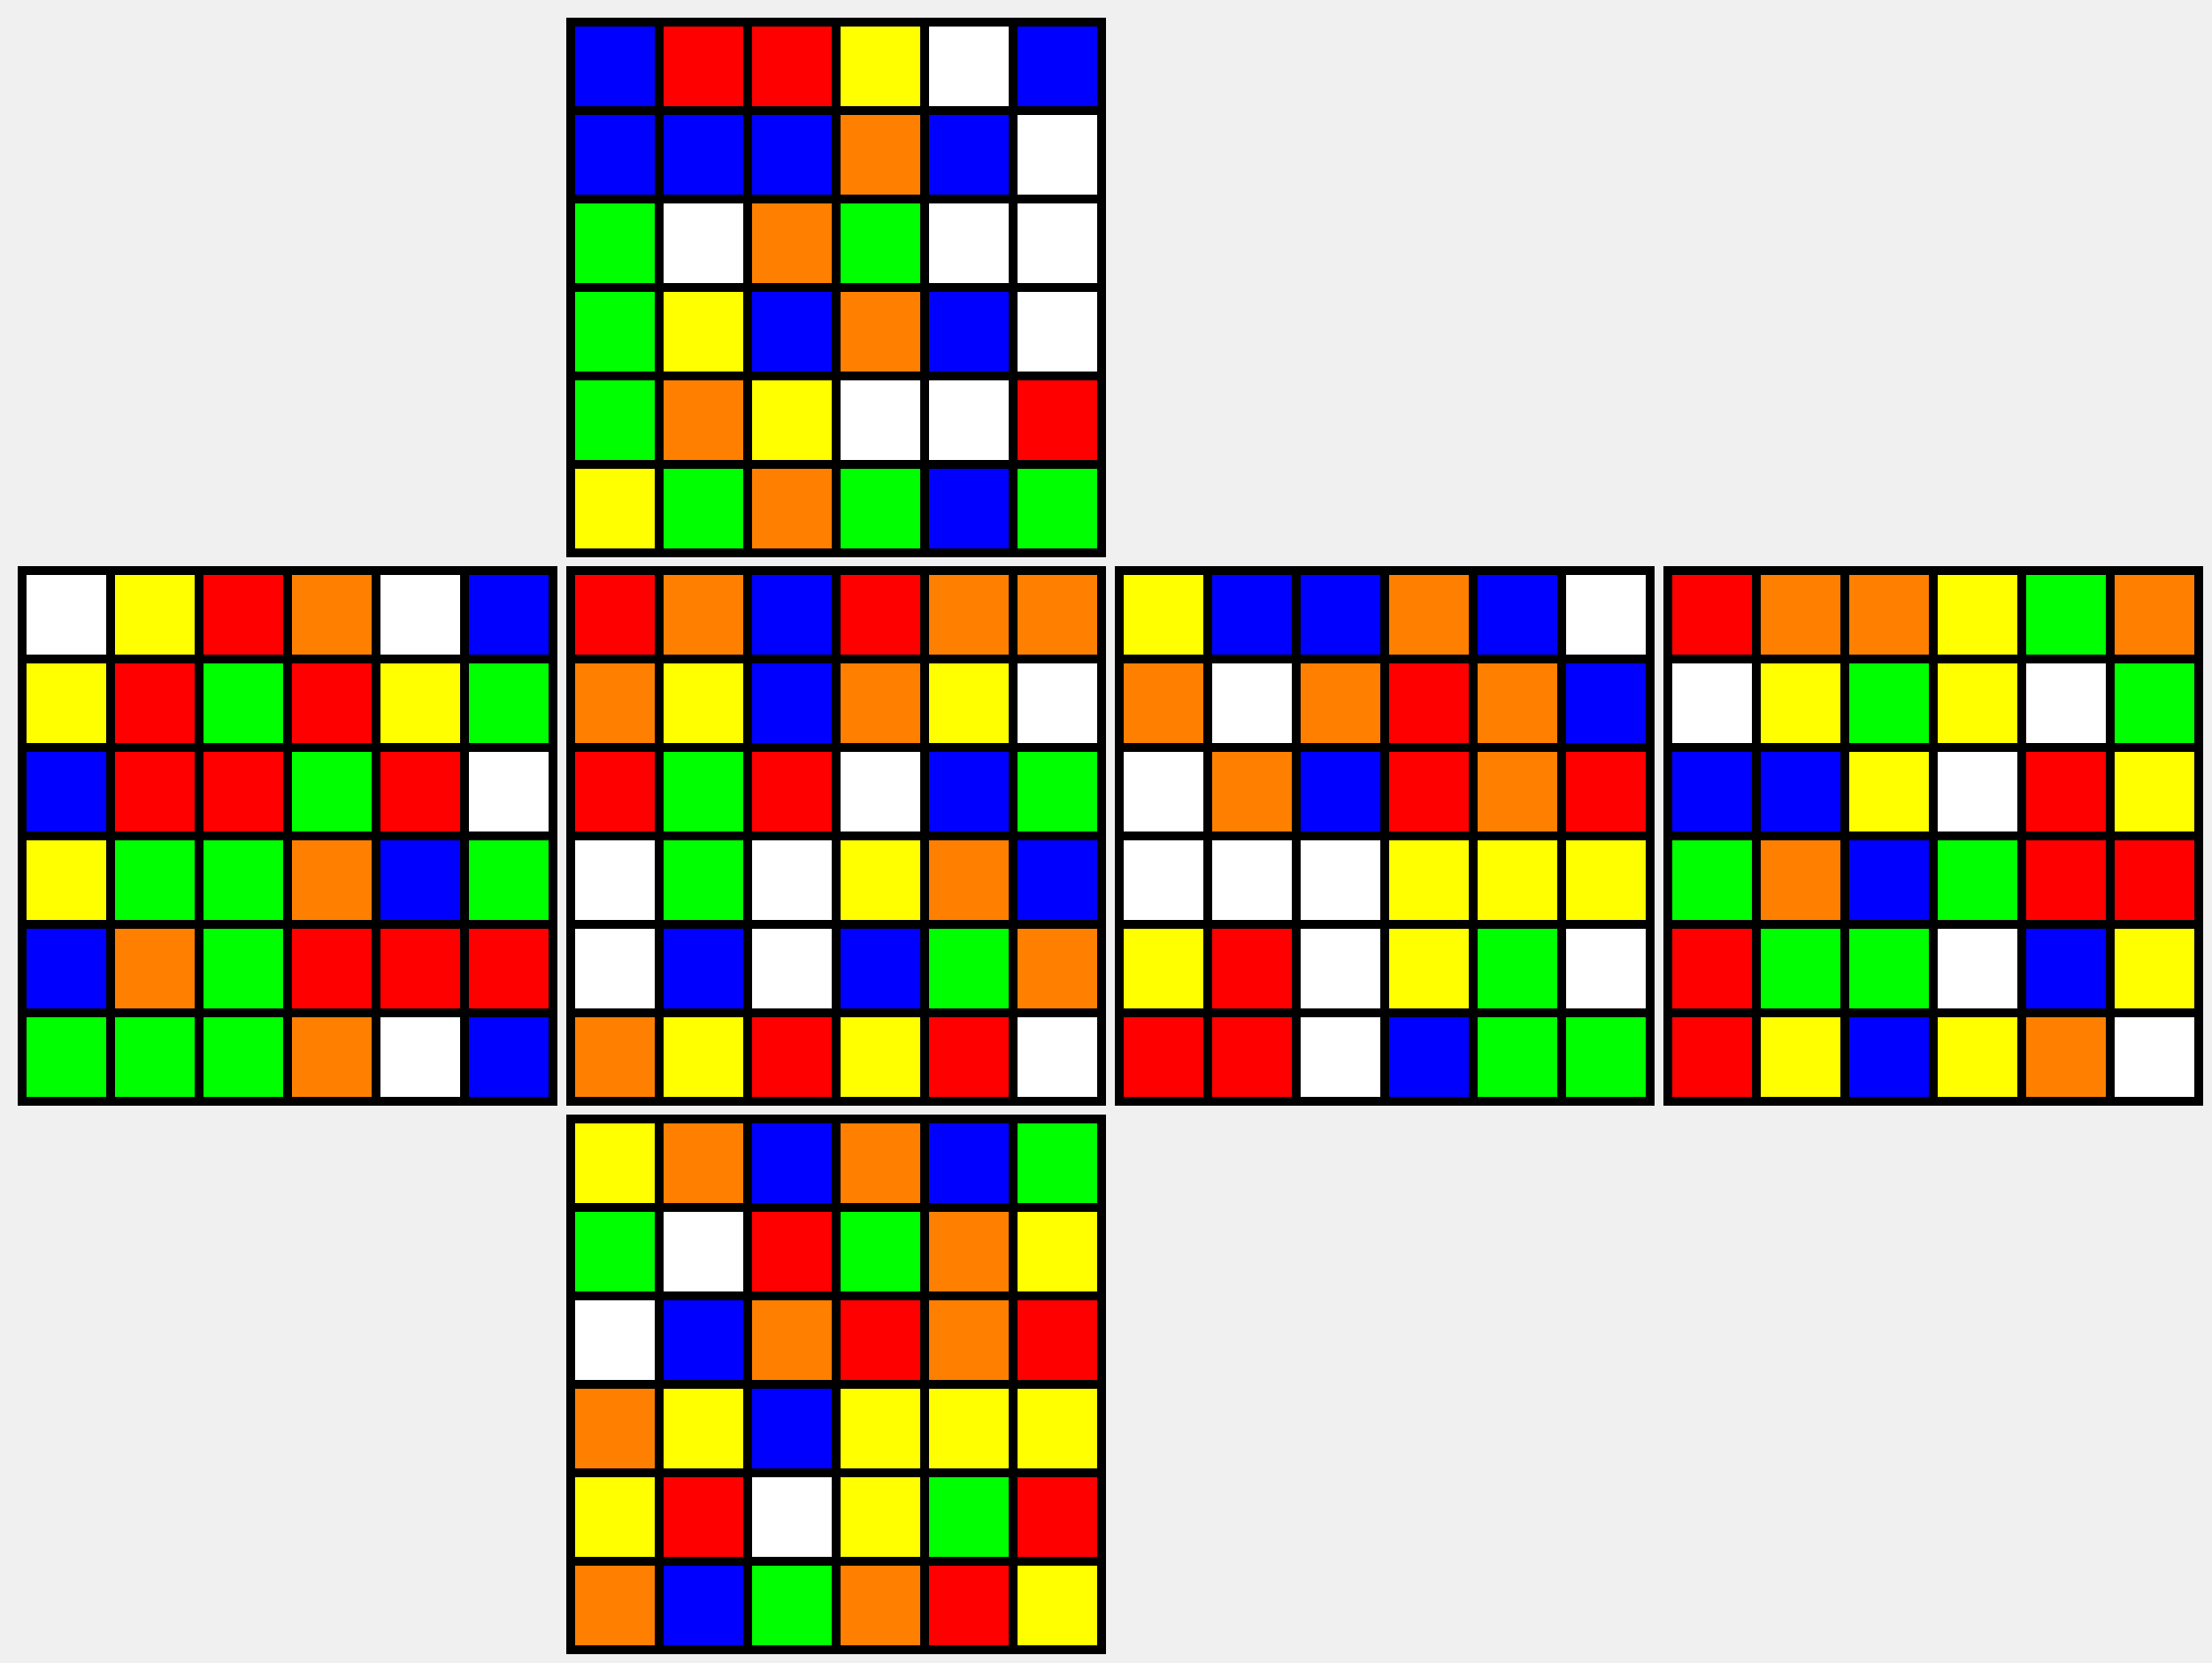
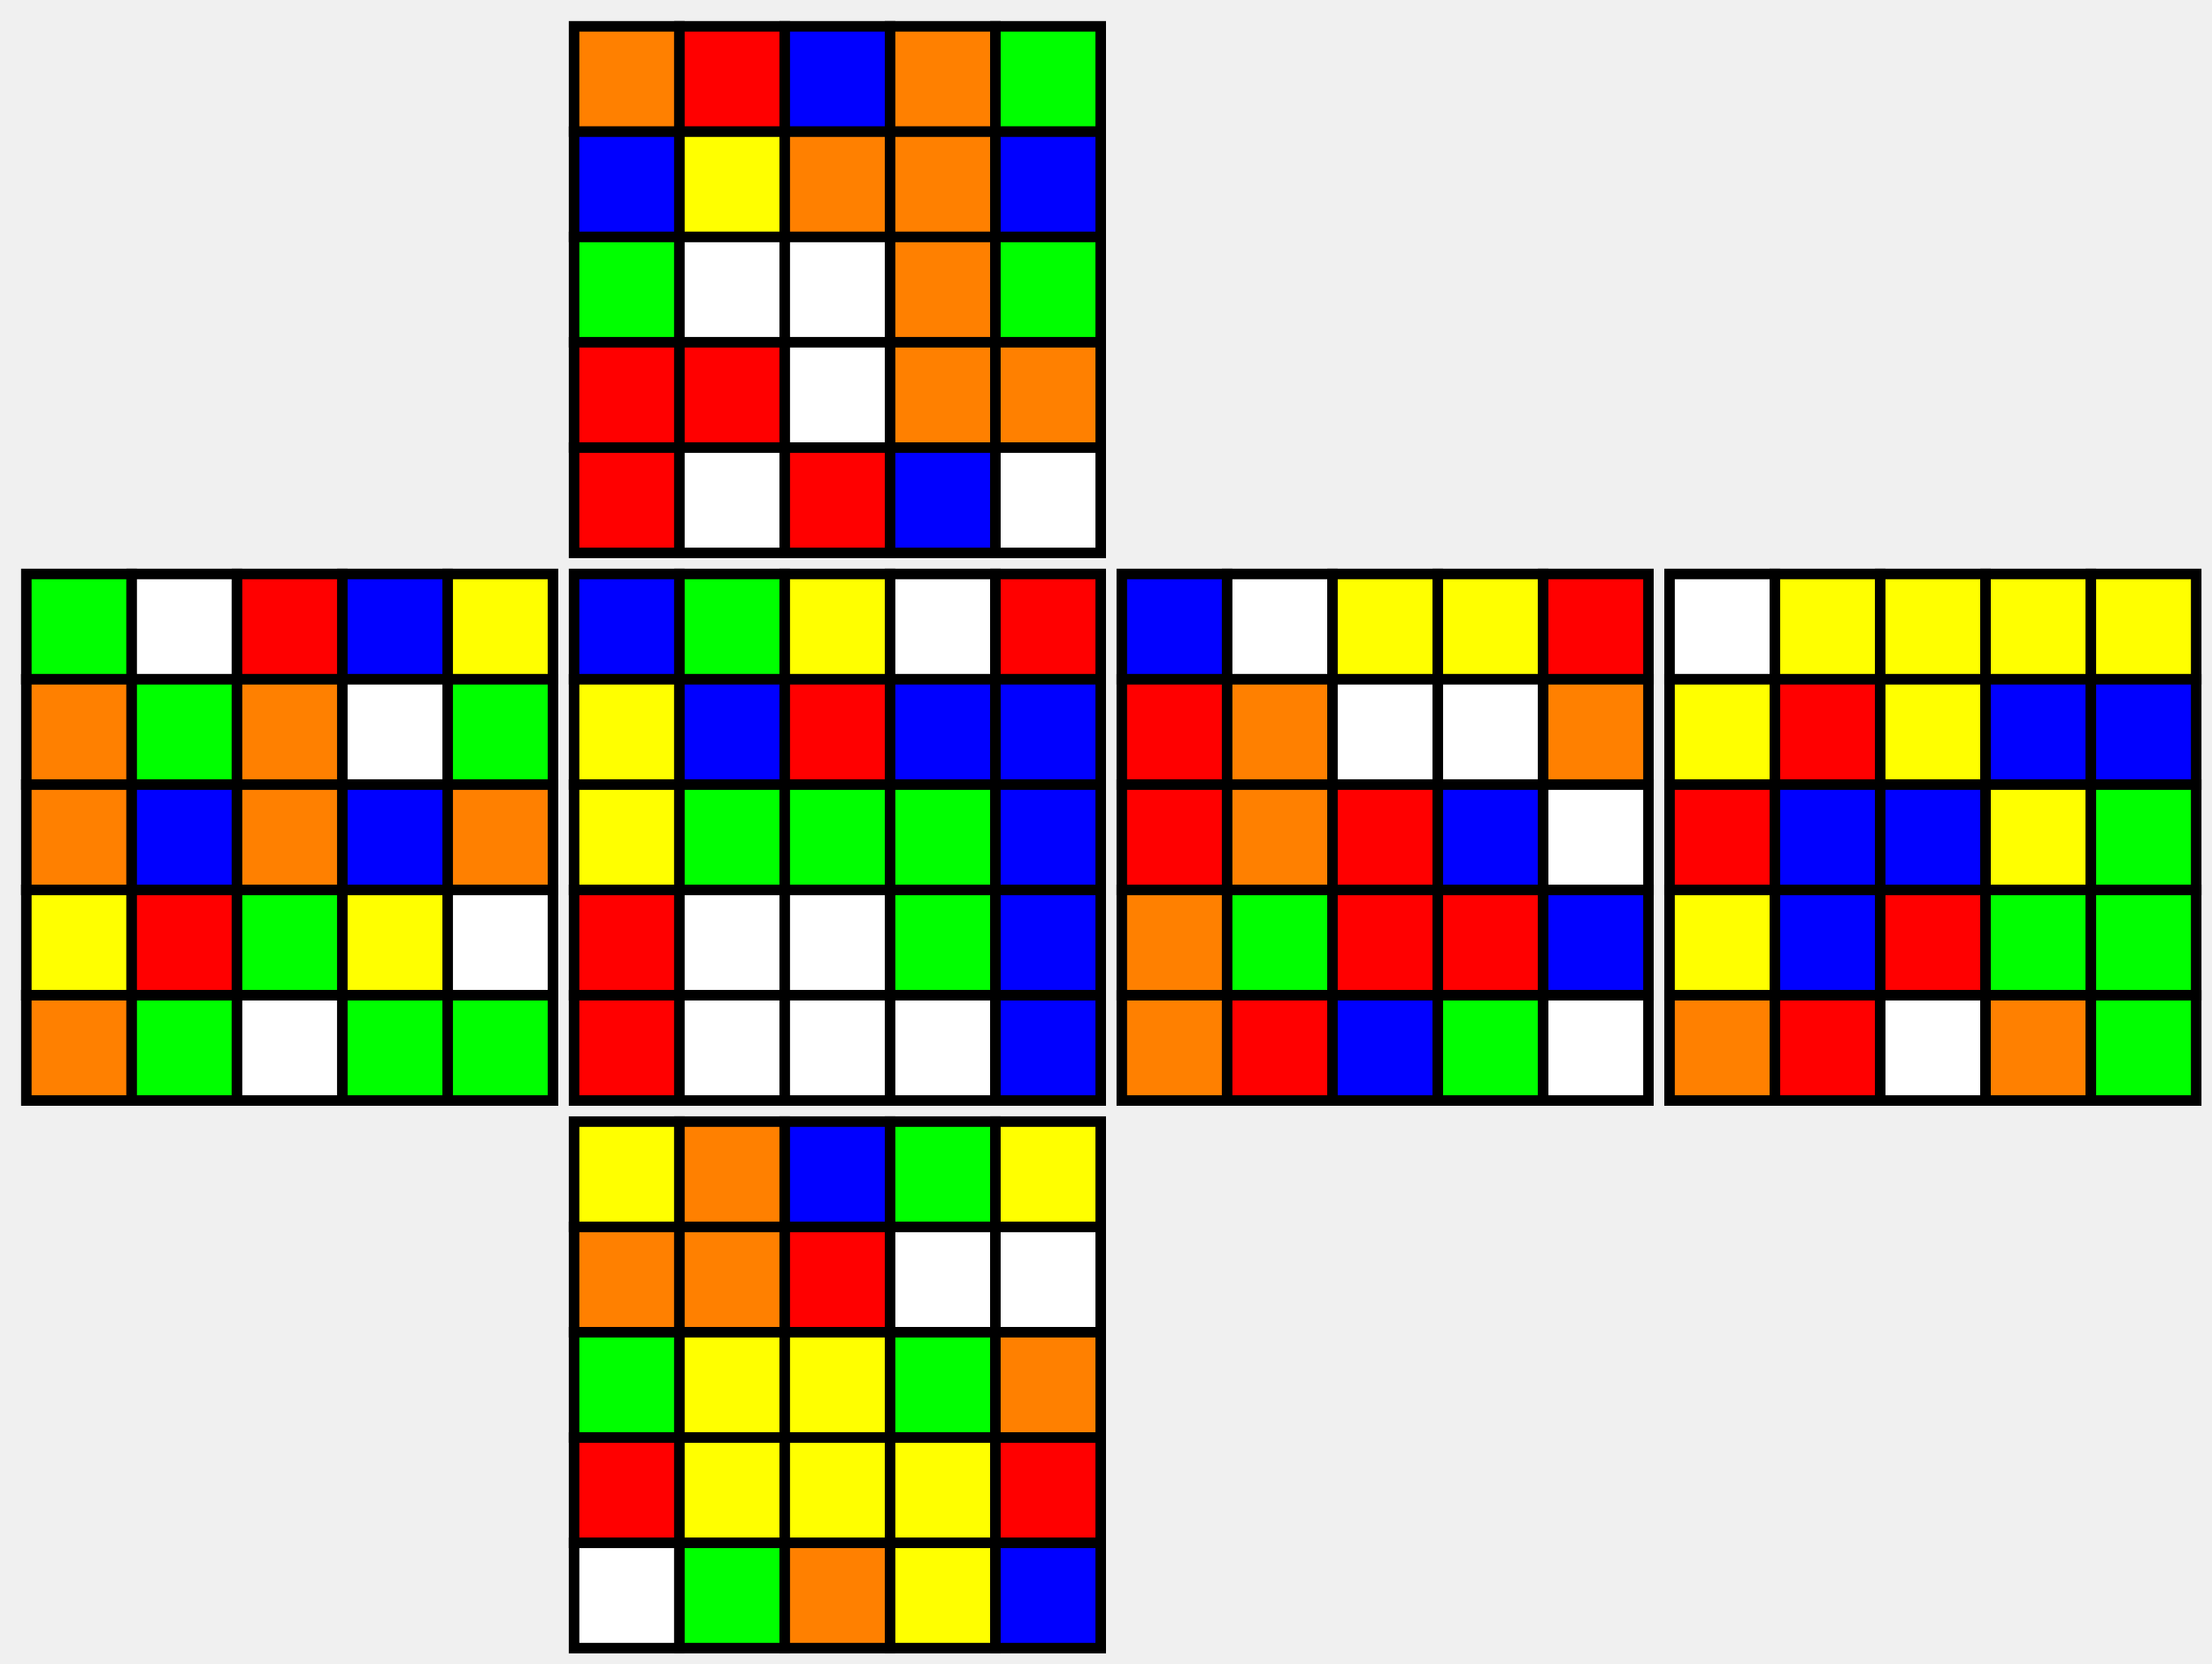
- <svg xmlns="http://www.w3.org/2000/svg" viewBox="0 0 250 188" width="250px" version="1.1" height="188px">
+ <svg xmlns="http://www.w3.org/2000/svg" viewBox="0 0 210 158" width="210px" version="1.1" height="158px">
  <g transform="matrix(1.0,0.0,0.0,1.0,0.5,0.5)">
-     <rect x="2.0" width="10.0" y="64.0" fill="#ffffff" stroke="#000000" height="10.0">
- 		</rect>
-     <rect x="12.0" width="10.0" y="64.0" fill="#ffff00" stroke="#000000" height="10.0">
- 		</rect>
-     <rect x="22.0" width="10.0" y="64.0" fill="#ff0000" stroke="#000000" height="10.0">
- 		</rect>
-     <rect x="32.0" width="10.0" y="64.0" fill="#ff8000" stroke="#000000" height="10.0">
- 		</rect>
-     <rect x="42.0" width="10.0" y="64.0" fill="#ffffff" stroke="#000000" height="10.0">
- 		</rect>
-     <rect x="52.0" width="10.0" y="64.0" fill="#0000ff" stroke="#000000" height="10.0">
- 		</rect>
-     <rect x="2.0" width="10.0" y="74.0" fill="#ffff00" stroke="#000000" height="10.0">
- 		</rect>
-     <rect x="12.0" width="10.0" y="74.0" fill="#ff0000" stroke="#000000" height="10.0">
- 		</rect>
-     <rect x="22.0" width="10.0" y="74.0" fill="#00ff00" stroke="#000000" height="10.0">
- 		</rect>
-     <rect x="32.0" width="10.0" y="74.0" fill="#ff0000" stroke="#000000" height="10.0">
- 		</rect>
-     <rect x="42.0" width="10.0" y="74.0" fill="#ffff00" stroke="#000000" height="10.0">
- 		</rect>
-     <rect x="52.0" width="10.0" y="74.0" fill="#00ff00" stroke="#000000" height="10.0">
- 		</rect>
-     <rect x="2.0" width="10.0" y="84.0" fill="#0000ff" stroke="#000000" height="10.0">
+     <rect x="2.0" width="10.0" y="54.0" fill="#00ff00" stroke="#000000" height="10.0">
+ 		</rect>
+     <rect x="12.0" width="10.0" y="54.0" fill="#ffffff" stroke="#000000" height="10.0">
+ 		</rect>
+     <rect x="22.0" width="10.0" y="54.0" fill="#ff0000" stroke="#000000" height="10.0">
+ 		</rect>
+     <rect x="32.0" width="10.0" y="54.0" fill="#0000ff" stroke="#000000" height="10.0">
+ 		</rect>
+     <rect x="42.0" width="10.0" y="54.0" fill="#ffff00" stroke="#000000" height="10.0">
+ 		</rect>
+     <rect x="2.0" width="10.0" y="64.0" fill="#ff8000" stroke="#000000" height="10.0">
+ 		</rect>
+     <rect x="12.0" width="10.0" y="64.0" fill="#00ff00" stroke="#000000" height="10.0">
+ 		</rect>
+     <rect x="22.0" width="10.0" y="64.0" fill="#ff8000" stroke="#000000" height="10.0">
+ 		</rect>
+     <rect x="32.0" width="10.0" y="64.0" fill="#ffffff" stroke="#000000" height="10.0">
+ 		</rect>
+     <rect x="42.0" width="10.0" y="64.0" fill="#00ff00" stroke="#000000" height="10.0">
+ 		</rect>
+     <rect x="2.0" width="10.0" y="74.0" fill="#ff8000" stroke="#000000" height="10.0">
+ 		</rect>
+     <rect x="12.0" width="10.0" y="74.0" fill="#0000ff" stroke="#000000" height="10.0">
+ 		</rect>
+     <rect x="22.0" width="10.0" y="74.0" fill="#ff8000" stroke="#000000" height="10.0">
+ 		</rect>
+     <rect x="32.0" width="10.0" y="74.0" fill="#0000ff" stroke="#000000" height="10.0">
+ 		</rect>
+     <rect x="42.0" width="10.0" y="74.0" fill="#ff8000" stroke="#000000" height="10.0">
+ 		</rect>
+     <rect x="2.0" width="10.0" y="84.0" fill="#ffff00" stroke="#000000" height="10.0">
		</rect>
    <rect x="12.0" width="10.0" y="84.0" fill="#ff0000" stroke="#000000" height="10.0">
		</rect>
-     <rect x="22.0" width="10.0" y="84.0" fill="#ff0000" stroke="#000000" height="10.0">
- 		</rect>
-     <rect x="32.0" width="10.0" y="84.0" fill="#00ff00" stroke="#000000" height="10.0">
- 		</rect>
-     <rect x="42.0" width="10.0" y="84.0" fill="#ff0000" stroke="#000000" height="10.0">
- 		</rect>
-     <rect x="52.0" width="10.0" y="84.0" fill="#ffffff" stroke="#000000" height="10.0">
- 		</rect>
-     <rect x="2.0" width="10.0" y="94.0" fill="#ffff00" stroke="#000000" height="10.0">
+     <rect x="22.0" width="10.0" y="84.0" fill="#00ff00" stroke="#000000" height="10.0">
+ 		</rect>
+     <rect x="32.0" width="10.0" y="84.0" fill="#ffff00" stroke="#000000" height="10.0">
+ 		</rect>
+     <rect x="42.0" width="10.0" y="84.0" fill="#ffffff" stroke="#000000" height="10.0">
+ 		</rect>
+     <rect x="2.0" width="10.0" y="94.0" fill="#ff8000" stroke="#000000" height="10.0">
		</rect>
    <rect x="12.0" width="10.0" y="94.0" fill="#00ff00" stroke="#000000" height="10.0">
		</rect>
-     <rect x="22.0" width="10.0" y="94.0" fill="#00ff00" stroke="#000000" height="10.0">
- 		</rect>
-     <rect x="32.0" width="10.0" y="94.0" fill="#ff8000" stroke="#000000" height="10.0">
- 		</rect>
-     <rect x="42.0" width="10.0" y="94.0" fill="#0000ff" stroke="#000000" height="10.0">
- 		</rect>
-     <rect x="52.0" width="10.0" y="94.0" fill="#00ff00" stroke="#000000" height="10.0">
- 		</rect>
-     <rect x="2.0" width="10.0" y="104.0" fill="#0000ff" stroke="#000000" height="10.0">
- 		</rect>
-     <rect x="12.0" width="10.0" y="104.0" fill="#ff8000" stroke="#000000" height="10.0">
- 		</rect>
-     <rect x="22.0" width="10.0" y="104.0" fill="#00ff00" stroke="#000000" height="10.0">
- 		</rect>
-     <rect x="32.0" width="10.0" y="104.0" fill="#ff0000" stroke="#000000" height="10.0">
- 		</rect>
-     <rect x="42.0" width="10.0" y="104.0" fill="#ff0000" stroke="#000000" height="10.0">
- 		</rect>
-     <rect x="52.0" width="10.0" y="104.0" fill="#ff0000" stroke="#000000" height="10.0">
- 		</rect>
-     <rect x="2.0" width="10.0" y="114.0" fill="#00ff00" stroke="#000000" height="10.0">
- 		</rect>
-     <rect x="12.0" width="10.0" y="114.0" fill="#00ff00" stroke="#000000" height="10.0">
- 		</rect>
-     <rect x="22.0" width="10.0" y="114.0" fill="#00ff00" stroke="#000000" height="10.0">
- 		</rect>
-     <rect x="32.0" width="10.0" y="114.0" fill="#ff8000" stroke="#000000" height="10.0">
- 		</rect>
-     <rect x="42.0" width="10.0" y="114.0" fill="#ffffff" stroke="#000000" height="10.0">
- 		</rect>
-     <rect x="52.0" width="10.0" y="114.0" fill="#0000ff" stroke="#000000" height="10.0">
+     <rect x="22.0" width="10.0" y="94.0" fill="#ffffff" stroke="#000000" height="10.0">
+ 		</rect>
+     <rect x="32.0" width="10.0" y="94.0" fill="#00ff00" stroke="#000000" height="10.0">
+ 		</rect>
+     <rect x="42.0" width="10.0" y="94.0" fill="#00ff00" stroke="#000000" height="10.0">
+ 		</rect>
+     <rect x="54.0" width="10.0" y="106.0" fill="#ffff00" stroke="#000000" height="10.0">
+ 		</rect>
+     <rect x="64.0" width="10.0" y="106.0" fill="#ff8000" stroke="#000000" height="10.0">
+ 		</rect>
+     <rect x="74.0" width="10.0" y="106.0" fill="#0000ff" stroke="#000000" height="10.0">
+ 		</rect>
+     <rect x="84.0" width="10.0" y="106.0" fill="#00ff00" stroke="#000000" height="10.0">
+ 		</rect>
+     <rect x="94.0" width="10.0" y="106.0" fill="#ffff00" stroke="#000000" height="10.0">
+ 		</rect>
+     <rect x="54.0" width="10.0" y="116.0" fill="#ff8000" stroke="#000000" height="10.0">
+ 		</rect>
+     <rect x="64.0" width="10.0" y="116.0" fill="#ff8000" stroke="#000000" height="10.0">
+ 		</rect>
+     <rect x="74.0" width="10.0" y="116.0" fill="#ff0000" stroke="#000000" height="10.0">
+ 		</rect>
+     <rect x="84.0" width="10.0" y="116.0" fill="#ffffff" stroke="#000000" height="10.0">
+ 		</rect>
+     <rect x="94.0" width="10.0" y="116.0" fill="#ffffff" stroke="#000000" height="10.0">
+ 		</rect>
+     <rect x="54.0" width="10.0" y="126.0" fill="#00ff00" stroke="#000000" height="10.0">
		</rect>
    <rect x="64.0" width="10.0" y="126.0" fill="#ffff00" stroke="#000000" height="10.0">
		</rect>
-     <rect x="74.0" width="10.0" y="126.0" fill="#ff8000" stroke="#000000" height="10.0">
- 		</rect>
-     <rect x="84.0" width="10.0" y="126.0" fill="#0000ff" stroke="#000000" height="10.0">
+     <rect x="74.0" width="10.0" y="126.0" fill="#ffff00" stroke="#000000" height="10.0">
+ 		</rect>
+     <rect x="84.0" width="10.0" y="126.0" fill="#00ff00" stroke="#000000" height="10.0">
		</rect>
    <rect x="94.0" width="10.0" y="126.0" fill="#ff8000" stroke="#000000" height="10.0">
		</rect>
-     <rect x="104.0" width="10.0" y="126.0" fill="#0000ff" stroke="#000000" height="10.0">
- 		</rect>
-     <rect x="114.0" width="10.0" y="126.0" fill="#00ff00" stroke="#000000" height="10.0">
- 		</rect>
-     <rect x="64.0" width="10.0" y="136.0" fill="#00ff00" stroke="#000000" height="10.0">
- 		</rect>
-     <rect x="74.0" width="10.0" y="136.0" fill="#ffffff" stroke="#000000" height="10.0">
- 		</rect>
-     <rect x="84.0" width="10.0" y="136.0" fill="#ff0000" stroke="#000000" height="10.0">
- 		</rect>
-     <rect x="94.0" width="10.0" y="136.0" fill="#00ff00" stroke="#000000" height="10.0">
- 		</rect>
-     <rect x="104.0" width="10.0" y="136.0" fill="#ff8000" stroke="#000000" height="10.0">
- 		</rect>
-     <rect x="114.0" width="10.0" y="136.0" fill="#ffff00" stroke="#000000" height="10.0">
- 		</rect>
-     <rect x="64.0" width="10.0" y="146.0" fill="#ffffff" stroke="#000000" height="10.0">
- 		</rect>
-     <rect x="74.0" width="10.0" y="146.0" fill="#0000ff" stroke="#000000" height="10.0">
- 		</rect>
-     <rect x="84.0" width="10.0" y="146.0" fill="#ff8000" stroke="#000000" height="10.0">
- 		</rect>
-     <rect x="94.0" width="10.0" y="146.0" fill="#ff0000" stroke="#000000" height="10.0">
- 		</rect>
-     <rect x="104.0" width="10.0" y="146.0" fill="#ff8000" stroke="#000000" height="10.0">
- 		</rect>
-     <rect x="114.0" width="10.0" y="146.0" fill="#ff0000" stroke="#000000" height="10.0">
- 		</rect>
-     <rect x="64.0" width="10.0" y="156.0" fill="#ff8000" stroke="#000000" height="10.0">
- 		</rect>
-     <rect x="74.0" width="10.0" y="156.0" fill="#ffff00" stroke="#000000" height="10.0">
- 		</rect>
-     <rect x="84.0" width="10.0" y="156.0" fill="#0000ff" stroke="#000000" height="10.0">
- 		</rect>
-     <rect x="94.0" width="10.0" y="156.0" fill="#ffff00" stroke="#000000" height="10.0">
- 		</rect>
-     <rect x="104.0" width="10.0" y="156.0" fill="#ffff00" stroke="#000000" height="10.0">
- 		</rect>
-     <rect x="114.0" width="10.0" y="156.0" fill="#ffff00" stroke="#000000" height="10.0">
- 		</rect>
-     <rect x="64.0" width="10.0" y="166.0" fill="#ffff00" stroke="#000000" height="10.0">
- 		</rect>
-     <rect x="74.0" width="10.0" y="166.0" fill="#ff0000" stroke="#000000" height="10.0">
- 		</rect>
-     <rect x="84.0" width="10.0" y="166.0" fill="#ffffff" stroke="#000000" height="10.0">
- 		</rect>
-     <rect x="94.0" width="10.0" y="166.0" fill="#ffff00" stroke="#000000" height="10.0">
- 		</rect>
-     <rect x="104.0" width="10.0" y="166.0" fill="#00ff00" stroke="#000000" height="10.0">
- 		</rect>
-     <rect x="114.0" width="10.0" y="166.0" fill="#ff0000" stroke="#000000" height="10.0">
- 		</rect>
-     <rect x="64.0" width="10.0" y="176.0" fill="#ff8000" stroke="#000000" height="10.0">
- 		</rect>
-     <rect x="74.0" width="10.0" y="176.0" fill="#0000ff" stroke="#000000" height="10.0">
- 		</rect>
-     <rect x="84.0" width="10.0" y="176.0" fill="#00ff00" stroke="#000000" height="10.0">
- 		</rect>
-     <rect x="94.0" width="10.0" y="176.0" fill="#ff8000" stroke="#000000" height="10.0">
- 		</rect>
-     <rect x="104.0" width="10.0" y="176.0" fill="#ff0000" stroke="#000000" height="10.0">
- 		</rect>
-     <rect x="114.0" width="10.0" y="176.0" fill="#ffff00" stroke="#000000" height="10.0">
- 		</rect>
-     <rect x="188.0" width="10.0" y="64.0" fill="#ff0000" stroke="#000000" height="10.0">
- 		</rect>
-     <rect x="198.0" width="10.0" y="64.0" fill="#ff8000" stroke="#000000" height="10.0">
- 		</rect>
-     <rect x="208.0" width="10.0" y="64.0" fill="#ff8000" stroke="#000000" height="10.0">
- 		</rect>
-     <rect x="218.0" width="10.0" y="64.0" fill="#ffff00" stroke="#000000" height="10.0">
- 		</rect>
-     <rect x="228.0" width="10.0" y="64.0" fill="#00ff00" stroke="#000000" height="10.0">
- 		</rect>
-     <rect x="238.0" width="10.0" y="64.0" fill="#ff8000" stroke="#000000" height="10.0">
- 		</rect>
-     <rect x="188.0" width="10.0" y="74.0" fill="#ffffff" stroke="#000000" height="10.0">
- 		</rect>
-     <rect x="198.0" width="10.0" y="74.0" fill="#ffff00" stroke="#000000" height="10.0">
- 		</rect>
-     <rect x="208.0" width="10.0" y="74.0" fill="#00ff00" stroke="#000000" height="10.0">
- 		</rect>
-     <rect x="218.0" width="10.0" y="74.0" fill="#ffff00" stroke="#000000" height="10.0">
- 		</rect>
-     <rect x="228.0" width="10.0" y="74.0" fill="#ffffff" stroke="#000000" height="10.0">
- 		</rect>
-     <rect x="238.0" width="10.0" y="74.0" fill="#00ff00" stroke="#000000" height="10.0">
- 		</rect>
-     <rect x="188.0" width="10.0" y="84.0" fill="#0000ff" stroke="#000000" height="10.0">
- 		</rect>
-     <rect x="198.0" width="10.0" y="84.0" fill="#0000ff" stroke="#000000" height="10.0">
- 		</rect>
-     <rect x="208.0" width="10.0" y="84.0" fill="#ffff00" stroke="#000000" height="10.0">
- 		</rect>
-     <rect x="218.0" width="10.0" y="84.0" fill="#ffffff" stroke="#000000" height="10.0">
- 		</rect>
-     <rect x="228.0" width="10.0" y="84.0" fill="#ff0000" stroke="#000000" height="10.0">
- 		</rect>
-     <rect x="238.0" width="10.0" y="84.0" fill="#ffff00" stroke="#000000" height="10.0">
- 		</rect>
-     <rect x="188.0" width="10.0" y="94.0" fill="#00ff00" stroke="#000000" height="10.0">
- 		</rect>
-     <rect x="198.0" width="10.0" y="94.0" fill="#ff8000" stroke="#000000" height="10.0">
- 		</rect>
-     <rect x="208.0" width="10.0" y="94.0" fill="#0000ff" stroke="#000000" height="10.0">
- 		</rect>
-     <rect x="218.0" width="10.0" y="94.0" fill="#00ff00" stroke="#000000" height="10.0">
- 		</rect>
-     <rect x="228.0" width="10.0" y="94.0" fill="#ff0000" stroke="#000000" height="10.0">
- 		</rect>
-     <rect x="238.0" width="10.0" y="94.0" fill="#ff0000" stroke="#000000" height="10.0">
- 		</rect>
-     <rect x="188.0" width="10.0" y="104.0" fill="#ff0000" stroke="#000000" height="10.0">
- 		</rect>
-     <rect x="198.0" width="10.0" y="104.0" fill="#00ff00" stroke="#000000" height="10.0">
- 		</rect>
-     <rect x="208.0" width="10.0" y="104.0" fill="#00ff00" stroke="#000000" height="10.0">
- 		</rect>
-     <rect x="218.0" width="10.0" y="104.0" fill="#ffffff" stroke="#000000" height="10.0">
- 		</rect>
-     <rect x="228.0" width="10.0" y="104.0" fill="#0000ff" stroke="#000000" height="10.0">
- 		</rect>
-     <rect x="238.0" width="10.0" y="104.0" fill="#ffff00" stroke="#000000" height="10.0">
- 		</rect>
-     <rect x="188.0" width="10.0" y="114.0" fill="#ff0000" stroke="#000000" height="10.0">
- 		</rect>
-     <rect x="198.0" width="10.0" y="114.0" fill="#ffff00" stroke="#000000" height="10.0">
- 		</rect>
-     <rect x="208.0" width="10.0" y="114.0" fill="#0000ff" stroke="#000000" height="10.0">
- 		</rect>
-     <rect x="218.0" width="10.0" y="114.0" fill="#ffff00" stroke="#000000" height="10.0">
- 		</rect>
-     <rect x="228.0" width="10.0" y="114.0" fill="#ff8000" stroke="#000000" height="10.0">
- 		</rect>
-     <rect x="238.0" width="10.0" y="114.0" fill="#ffffff" stroke="#000000" height="10.0">
- 		</rect>
-     <rect x="126.0" width="10.0" y="64.0" fill="#ffff00" stroke="#000000" height="10.0">
- 		</rect>
-     <rect x="136.0" width="10.0" y="64.0" fill="#0000ff" stroke="#000000" height="10.0">
- 		</rect>
-     <rect x="146.0" width="10.0" y="64.0" fill="#0000ff" stroke="#000000" height="10.0">
- 		</rect>
-     <rect x="156.0" width="10.0" y="64.0" fill="#ff8000" stroke="#000000" height="10.0">
- 		</rect>
-     <rect x="166.0" width="10.0" y="64.0" fill="#0000ff" stroke="#000000" height="10.0">
- 		</rect>
-     <rect x="176.0" width="10.0" y="64.0" fill="#ffffff" stroke="#000000" height="10.0">
- 		</rect>
-     <rect x="126.0" width="10.0" y="74.0" fill="#ff8000" stroke="#000000" height="10.0">
- 		</rect>
-     <rect x="136.0" width="10.0" y="74.0" fill="#ffffff" stroke="#000000" height="10.0">
- 		</rect>
-     <rect x="146.0" width="10.0" y="74.0" fill="#ff8000" stroke="#000000" height="10.0">
- 		</rect>
-     <rect x="156.0" width="10.0" y="74.0" fill="#ff0000" stroke="#000000" height="10.0">
- 		</rect>
-     <rect x="166.0" width="10.0" y="74.0" fill="#ff8000" stroke="#000000" height="10.0">
- 		</rect>
-     <rect x="176.0" width="10.0" y="74.0" fill="#0000ff" stroke="#000000" height="10.0">
- 		</rect>
-     <rect x="126.0" width="10.0" y="84.0" fill="#ffffff" stroke="#000000" height="10.0">
- 		</rect>
-     <rect x="136.0" width="10.0" y="84.0" fill="#ff8000" stroke="#000000" height="10.0">
+     <rect x="54.0" width="10.0" y="136.0" fill="#ff0000" stroke="#000000" height="10.0">
+ 		</rect>
+     <rect x="64.0" width="10.0" y="136.0" fill="#ffff00" stroke="#000000" height="10.0">
+ 		</rect>
+     <rect x="74.0" width="10.0" y="136.0" fill="#ffff00" stroke="#000000" height="10.0">
+ 		</rect>
+     <rect x="84.0" width="10.0" y="136.0" fill="#ffff00" stroke="#000000" height="10.0">
+ 		</rect>
+     <rect x="94.0" width="10.0" y="136.0" fill="#ff0000" stroke="#000000" height="10.0">
+ 		</rect>
+     <rect x="54.0" width="10.0" y="146.0" fill="#ffffff" stroke="#000000" height="10.0">
+ 		</rect>
+     <rect x="64.0" width="10.0" y="146.0" fill="#00ff00" stroke="#000000" height="10.0">
+ 		</rect>
+     <rect x="74.0" width="10.0" y="146.0" fill="#ff8000" stroke="#000000" height="10.0">
+ 		</rect>
+     <rect x="84.0" width="10.0" y="146.0" fill="#ffff00" stroke="#000000" height="10.0">
+ 		</rect>
+     <rect x="94.0" width="10.0" y="146.0" fill="#0000ff" stroke="#000000" height="10.0">
+ 		</rect>
+     <rect x="158.0" width="10.0" y="54.0" fill="#ffffff" stroke="#000000" height="10.0">
+ 		</rect>
+     <rect x="168.0" width="10.0" y="54.0" fill="#ffff00" stroke="#000000" height="10.0">
+ 		</rect>
+     <rect x="178.0" width="10.0" y="54.0" fill="#ffff00" stroke="#000000" height="10.0">
+ 		</rect>
+     <rect x="188.0" width="10.0" y="54.0" fill="#ffff00" stroke="#000000" height="10.0">
+ 		</rect>
+     <rect x="198.0" width="10.0" y="54.0" fill="#ffff00" stroke="#000000" height="10.0">
+ 		</rect>
+     <rect x="158.0" width="10.0" y="64.0" fill="#ffff00" stroke="#000000" height="10.0">
+ 		</rect>
+     <rect x="168.0" width="10.0" y="64.0" fill="#ff0000" stroke="#000000" height="10.0">
+ 		</rect>
+     <rect x="178.0" width="10.0" y="64.0" fill="#ffff00" stroke="#000000" height="10.0">
+ 		</rect>
+     <rect x="188.0" width="10.0" y="64.0" fill="#0000ff" stroke="#000000" height="10.0">
+ 		</rect>
+     <rect x="198.0" width="10.0" y="64.0" fill="#0000ff" stroke="#000000" height="10.0">
+ 		</rect>
+     <rect x="158.0" width="10.0" y="74.0" fill="#ff0000" stroke="#000000" height="10.0">
+ 		</rect>
+     <rect x="168.0" width="10.0" y="74.0" fill="#0000ff" stroke="#000000" height="10.0">
+ 		</rect>
+     <rect x="178.0" width="10.0" y="74.0" fill="#0000ff" stroke="#000000" height="10.0">
+ 		</rect>
+     <rect x="188.0" width="10.0" y="74.0" fill="#ffff00" stroke="#000000" height="10.0">
+ 		</rect>
+     <rect x="198.0" width="10.0" y="74.0" fill="#00ff00" stroke="#000000" height="10.0">
+ 		</rect>
+     <rect x="158.0" width="10.0" y="84.0" fill="#ffff00" stroke="#000000" height="10.0">
+ 		</rect>
+     <rect x="168.0" width="10.0" y="84.0" fill="#0000ff" stroke="#000000" height="10.0">
+ 		</rect>
+     <rect x="178.0" width="10.0" y="84.0" fill="#ff0000" stroke="#000000" height="10.0">
+ 		</rect>
+     <rect x="188.0" width="10.0" y="84.0" fill="#00ff00" stroke="#000000" height="10.0">
+ 		</rect>
+     <rect x="198.0" width="10.0" y="84.0" fill="#00ff00" stroke="#000000" height="10.0">
+ 		</rect>
+     <rect x="158.0" width="10.0" y="94.0" fill="#ff8000" stroke="#000000" height="10.0">
+ 		</rect>
+     <rect x="168.0" width="10.0" y="94.0" fill="#ff0000" stroke="#000000" height="10.0">
+ 		</rect>
+     <rect x="178.0" width="10.0" y="94.0" fill="#ffffff" stroke="#000000" height="10.0">
+ 		</rect>
+     <rect x="188.0" width="10.0" y="94.0" fill="#ff8000" stroke="#000000" height="10.0">
+ 		</rect>
+     <rect x="198.0" width="10.0" y="94.0" fill="#00ff00" stroke="#000000" height="10.0">
+ 		</rect>
+     <rect x="106.0" width="10.0" y="54.0" fill="#0000ff" stroke="#000000" height="10.0">
+ 		</rect>
+     <rect x="116.0" width="10.0" y="54.0" fill="#ffffff" stroke="#000000" height="10.0">
+ 		</rect>
+     <rect x="126.0" width="10.0" y="54.0" fill="#ffff00" stroke="#000000" height="10.0">
+ 		</rect>
+     <rect x="136.0" width="10.0" y="54.0" fill="#ffff00" stroke="#000000" height="10.0">
+ 		</rect>
+     <rect x="146.0" width="10.0" y="54.0" fill="#ff0000" stroke="#000000" height="10.0">
+ 		</rect>
+     <rect x="106.0" width="10.0" y="64.0" fill="#ff0000" stroke="#000000" height="10.0">
+ 		</rect>
+     <rect x="116.0" width="10.0" y="64.0" fill="#ff8000" stroke="#000000" height="10.0">
+ 		</rect>
+     <rect x="126.0" width="10.0" y="64.0" fill="#ffffff" stroke="#000000" height="10.0">
+ 		</rect>
+     <rect x="136.0" width="10.0" y="64.0" fill="#ffffff" stroke="#000000" height="10.0">
+ 		</rect>
+     <rect x="146.0" width="10.0" y="64.0" fill="#ff8000" stroke="#000000" height="10.0">
+ 		</rect>
+     <rect x="106.0" width="10.0" y="74.0" fill="#ff0000" stroke="#000000" height="10.0">
+ 		</rect>
+     <rect x="116.0" width="10.0" y="74.0" fill="#ff8000" stroke="#000000" height="10.0">
+ 		</rect>
+     <rect x="126.0" width="10.0" y="74.0" fill="#ff0000" stroke="#000000" height="10.0">
+ 		</rect>
+     <rect x="136.0" width="10.0" y="74.0" fill="#0000ff" stroke="#000000" height="10.0">
+ 		</rect>
+     <rect x="146.0" width="10.0" y="74.0" fill="#ffffff" stroke="#000000" height="10.0">
+ 		</rect>
+     <rect x="106.0" width="10.0" y="84.0" fill="#ff8000" stroke="#000000" height="10.0">
+ 		</rect>
+     <rect x="116.0" width="10.0" y="84.0" fill="#00ff00" stroke="#000000" height="10.0">
+ 		</rect>
+     <rect x="126.0" width="10.0" y="84.0" fill="#ff0000" stroke="#000000" height="10.0">
+ 		</rect>
+     <rect x="136.0" width="10.0" y="84.0" fill="#ff0000" stroke="#000000" height="10.0">
		</rect>
    <rect x="146.0" width="10.0" y="84.0" fill="#0000ff" stroke="#000000" height="10.0">
		</rect>
-     <rect x="156.0" width="10.0" y="84.0" fill="#ff0000" stroke="#000000" height="10.0">
- 		</rect>
-     <rect x="166.0" width="10.0" y="84.0" fill="#ff8000" stroke="#000000" height="10.0">
- 		</rect>
-     <rect x="176.0" width="10.0" y="84.0" fill="#ff0000" stroke="#000000" height="10.0">
- 		</rect>
-     <rect x="126.0" width="10.0" y="94.0" fill="#ffffff" stroke="#000000" height="10.0">
- 		</rect>
-     <rect x="136.0" width="10.0" y="94.0" fill="#ffffff" stroke="#000000" height="10.0">
+     <rect x="106.0" width="10.0" y="94.0" fill="#ff8000" stroke="#000000" height="10.0">
+ 		</rect>
+     <rect x="116.0" width="10.0" y="94.0" fill="#ff0000" stroke="#000000" height="10.0">
+ 		</rect>
+     <rect x="126.0" width="10.0" y="94.0" fill="#0000ff" stroke="#000000" height="10.0">
+ 		</rect>
+     <rect x="136.0" width="10.0" y="94.0" fill="#00ff00" stroke="#000000" height="10.0">
		</rect>
    <rect x="146.0" width="10.0" y="94.0" fill="#ffffff" stroke="#000000" height="10.0">
		</rect>
-     <rect x="156.0" width="10.0" y="94.0" fill="#ffff00" stroke="#000000" height="10.0">
- 		</rect>
-     <rect x="166.0" width="10.0" y="94.0" fill="#ffff00" stroke="#000000" height="10.0">
- 		</rect>
-     <rect x="176.0" width="10.0" y="94.0" fill="#ffff00" stroke="#000000" height="10.0">
- 		</rect>
-     <rect x="126.0" width="10.0" y="104.0" fill="#ffff00" stroke="#000000" height="10.0">
- 		</rect>
-     <rect x="136.0" width="10.0" y="104.0" fill="#ff0000" stroke="#000000" height="10.0">
- 		</rect>
-     <rect x="146.0" width="10.0" y="104.0" fill="#ffffff" stroke="#000000" height="10.0">
- 		</rect>
-     <rect x="156.0" width="10.0" y="104.0" fill="#ffff00" stroke="#000000" height="10.0">
- 		</rect>
-     <rect x="166.0" width="10.0" y="104.0" fill="#00ff00" stroke="#000000" height="10.0">
- 		</rect>
-     <rect x="176.0" width="10.0" y="104.0" fill="#ffffff" stroke="#000000" height="10.0">
- 		</rect>
-     <rect x="126.0" width="10.0" y="114.0" fill="#ff0000" stroke="#000000" height="10.0">
- 		</rect>
-     <rect x="136.0" width="10.0" y="114.0" fill="#ff0000" stroke="#000000" height="10.0">
- 		</rect>
-     <rect x="146.0" width="10.0" y="114.0" fill="#ffffff" stroke="#000000" height="10.0">
- 		</rect>
-     <rect x="156.0" width="10.0" y="114.0" fill="#0000ff" stroke="#000000" height="10.0">
- 		</rect>
-     <rect x="166.0" width="10.0" y="114.0" fill="#00ff00" stroke="#000000" height="10.0">
- 		</rect>
-     <rect x="176.0" width="10.0" y="114.0" fill="#00ff00" stroke="#000000" height="10.0">
- 		</rect>
-     <rect x="64.0" width="10.0" y="2.0" fill="#0000ff" stroke="#000000" height="10.0">
- 		</rect>
-     <rect x="74.0" width="10.0" y="2.0" fill="#ff0000" stroke="#000000" height="10.0">
- 		</rect>
-     <rect x="84.0" width="10.0" y="2.0" fill="#ff0000" stroke="#000000" height="10.0">
- 		</rect>
-     <rect x="94.0" width="10.0" y="2.0" fill="#ffff00" stroke="#000000" height="10.0">
- 		</rect>
-     <rect x="104.0" width="10.0" y="2.0" fill="#ffffff" stroke="#000000" height="10.0">
- 		</rect>
-     <rect x="114.0" width="10.0" y="2.0" fill="#0000ff" stroke="#000000" height="10.0">
- 		</rect>
-     <rect x="64.0" width="10.0" y="12.0" fill="#0000ff" stroke="#000000" height="10.0">
- 		</rect>
-     <rect x="74.0" width="10.0" y="12.0" fill="#0000ff" stroke="#000000" height="10.0">
- 		</rect>
-     <rect x="84.0" width="10.0" y="12.0" fill="#0000ff" stroke="#000000" height="10.0">
- 		</rect>
-     <rect x="94.0" width="10.0" y="12.0" fill="#ff8000" stroke="#000000" height="10.0">
- 		</rect>
-     <rect x="104.0" width="10.0" y="12.0" fill="#0000ff" stroke="#000000" height="10.0">
- 		</rect>
-     <rect x="114.0" width="10.0" y="12.0" fill="#ffffff" stroke="#000000" height="10.0">
- 		</rect>
-     <rect x="64.0" width="10.0" y="22.0" fill="#00ff00" stroke="#000000" height="10.0">
+     <rect x="54.0" width="10.0" y="2.0" fill="#ff8000" stroke="#000000" height="10.0">
+ 		</rect>
+     <rect x="64.0" width="10.0" y="2.0" fill="#ff0000" stroke="#000000" height="10.0">
+ 		</rect>
+     <rect x="74.0" width="10.0" y="2.0" fill="#0000ff" stroke="#000000" height="10.0">
+ 		</rect>
+     <rect x="84.0" width="10.0" y="2.0" fill="#ff8000" stroke="#000000" height="10.0">
+ 		</rect>
+     <rect x="94.0" width="10.0" y="2.0" fill="#00ff00" stroke="#000000" height="10.0">
+ 		</rect>
+     <rect x="54.0" width="10.0" y="12.0" fill="#0000ff" stroke="#000000" height="10.0">
+ 		</rect>
+     <rect x="64.0" width="10.0" y="12.0" fill="#ffff00" stroke="#000000" height="10.0">
+ 		</rect>
+     <rect x="74.0" width="10.0" y="12.0" fill="#ff8000" stroke="#000000" height="10.0">
+ 		</rect>
+     <rect x="84.0" width="10.0" y="12.0" fill="#ff8000" stroke="#000000" height="10.0">
+ 		</rect>
+     <rect x="94.0" width="10.0" y="12.0" fill="#0000ff" stroke="#000000" height="10.0">
+ 		</rect>
+     <rect x="54.0" width="10.0" y="22.0" fill="#00ff00" stroke="#000000" height="10.0">
+ 		</rect>
+     <rect x="64.0" width="10.0" y="22.0" fill="#ffffff" stroke="#000000" height="10.0">
		</rect>
    <rect x="74.0" width="10.0" y="22.0" fill="#ffffff" stroke="#000000" height="10.0">
		</rect>
    <rect x="84.0" width="10.0" y="22.0" fill="#ff8000" stroke="#000000" height="10.0">
		</rect>
    <rect x="94.0" width="10.0" y="22.0" fill="#00ff00" stroke="#000000" height="10.0">
		</rect>
-     <rect x="104.0" width="10.0" y="22.0" fill="#ffffff" stroke="#000000" height="10.0">
- 		</rect>
-     <rect x="114.0" width="10.0" y="22.0" fill="#ffffff" stroke="#000000" height="10.0">
- 		</rect>
-     <rect x="64.0" width="10.0" y="32.0" fill="#00ff00" stroke="#000000" height="10.0">
- 		</rect>
-     <rect x="74.0" width="10.0" y="32.0" fill="#ffff00" stroke="#000000" height="10.0">
- 		</rect>
-     <rect x="84.0" width="10.0" y="32.0" fill="#0000ff" stroke="#000000" height="10.0">
+     <rect x="54.0" width="10.0" y="32.0" fill="#ff0000" stroke="#000000" height="10.0">
+ 		</rect>
+     <rect x="64.0" width="10.0" y="32.0" fill="#ff0000" stroke="#000000" height="10.0">
+ 		</rect>
+     <rect x="74.0" width="10.0" y="32.0" fill="#ffffff" stroke="#000000" height="10.0">
+ 		</rect>
+     <rect x="84.0" width="10.0" y="32.0" fill="#ff8000" stroke="#000000" height="10.0">
		</rect>
    <rect x="94.0" width="10.0" y="32.0" fill="#ff8000" stroke="#000000" height="10.0">
		</rect>
-     <rect x="104.0" width="10.0" y="32.0" fill="#0000ff" stroke="#000000" height="10.0">
- 		</rect>
-     <rect x="114.0" width="10.0" y="32.0" fill="#ffffff" stroke="#000000" height="10.0">
- 		</rect>
-     <rect x="64.0" width="10.0" y="42.0" fill="#00ff00" stroke="#000000" height="10.0">
- 		</rect>
-     <rect x="74.0" width="10.0" y="42.0" fill="#ff8000" stroke="#000000" height="10.0">
- 		</rect>
-     <rect x="84.0" width="10.0" y="42.0" fill="#ffff00" stroke="#000000" height="10.0">
+     <rect x="54.0" width="10.0" y="42.0" fill="#ff0000" stroke="#000000" height="10.0">
+ 		</rect>
+     <rect x="64.0" width="10.0" y="42.0" fill="#ffffff" stroke="#000000" height="10.0">
+ 		</rect>
+     <rect x="74.0" width="10.0" y="42.0" fill="#ff0000" stroke="#000000" height="10.0">
+ 		</rect>
+     <rect x="84.0" width="10.0" y="42.0" fill="#0000ff" stroke="#000000" height="10.0">
		</rect>
    <rect x="94.0" width="10.0" y="42.0" fill="#ffffff" stroke="#000000" height="10.0">
		</rect>
-     <rect x="104.0" width="10.0" y="42.0" fill="#ffffff" stroke="#000000" height="10.0">
- 		</rect>
-     <rect x="114.0" width="10.0" y="42.0" fill="#ff0000" stroke="#000000" height="10.0">
- 		</rect>
-     <rect x="64.0" width="10.0" y="52.0" fill="#ffff00" stroke="#000000" height="10.0">
- 		</rect>
-     <rect x="74.0" width="10.0" y="52.0" fill="#00ff00" stroke="#000000" height="10.0">
- 		</rect>
-     <rect x="84.0" width="10.0" y="52.0" fill="#ff8000" stroke="#000000" height="10.0">
- 		</rect>
-     <rect x="94.0" width="10.0" y="52.0" fill="#00ff00" stroke="#000000" height="10.0">
- 		</rect>
-     <rect x="104.0" width="10.0" y="52.0" fill="#0000ff" stroke="#000000" height="10.0">
- 		</rect>
-     <rect x="114.0" width="10.0" y="52.0" fill="#00ff00" stroke="#000000" height="10.0">
- 		</rect>
-     <rect x="64.0" width="10.0" y="64.0" fill="#ff0000" stroke="#000000" height="10.0">
- 		</rect>
-     <rect x="74.0" width="10.0" y="64.0" fill="#ff8000" stroke="#000000" height="10.0">
+     <rect x="54.0" width="10.0" y="54.0" fill="#0000ff" stroke="#000000" height="10.0">
+ 		</rect>
+     <rect x="64.0" width="10.0" y="54.0" fill="#00ff00" stroke="#000000" height="10.0">
+ 		</rect>
+     <rect x="74.0" width="10.0" y="54.0" fill="#ffff00" stroke="#000000" height="10.0">
+ 		</rect>
+     <rect x="84.0" width="10.0" y="54.0" fill="#ffffff" stroke="#000000" height="10.0">
+ 		</rect>
+     <rect x="94.0" width="10.0" y="54.0" fill="#ff0000" stroke="#000000" height="10.0">
+ 		</rect>
+     <rect x="54.0" width="10.0" y="64.0" fill="#ffff00" stroke="#000000" height="10.0">
+ 		</rect>
+     <rect x="64.0" width="10.0" y="64.0" fill="#0000ff" stroke="#000000" height="10.0">
+ 		</rect>
+     <rect x="74.0" width="10.0" y="64.0" fill="#ff0000" stroke="#000000" height="10.0">
		</rect>
    <rect x="84.0" width="10.0" y="64.0" fill="#0000ff" stroke="#000000" height="10.0">
		</rect>
-     <rect x="94.0" width="10.0" y="64.0" fill="#ff0000" stroke="#000000" height="10.0">
- 		</rect>
-     <rect x="104.0" width="10.0" y="64.0" fill="#ff8000" stroke="#000000" height="10.0">
- 		</rect>
-     <rect x="114.0" width="10.0" y="64.0" fill="#ff8000" stroke="#000000" height="10.0">
- 		</rect>
-     <rect x="64.0" width="10.0" y="74.0" fill="#ff8000" stroke="#000000" height="10.0">
- 		</rect>
-     <rect x="74.0" width="10.0" y="74.0" fill="#ffff00" stroke="#000000" height="10.0">
- 		</rect>
-     <rect x="84.0" width="10.0" y="74.0" fill="#0000ff" stroke="#000000" height="10.0">
- 		</rect>
-     <rect x="94.0" width="10.0" y="74.0" fill="#ff8000" stroke="#000000" height="10.0">
- 		</rect>
-     <rect x="104.0" width="10.0" y="74.0" fill="#ffff00" stroke="#000000" height="10.0">
- 		</rect>
-     <rect x="114.0" width="10.0" y="74.0" fill="#ffffff" stroke="#000000" height="10.0">
- 		</rect>
-     <rect x="64.0" width="10.0" y="84.0" fill="#ff0000" stroke="#000000" height="10.0">
- 		</rect>
-     <rect x="74.0" width="10.0" y="84.0" fill="#00ff00" stroke="#000000" height="10.0">
- 		</rect>
-     <rect x="84.0" width="10.0" y="84.0" fill="#ff0000" stroke="#000000" height="10.0">
- 		</rect>
-     <rect x="94.0" width="10.0" y="84.0" fill="#ffffff" stroke="#000000" height="10.0">
- 		</rect>
-     <rect x="104.0" width="10.0" y="84.0" fill="#0000ff" stroke="#000000" height="10.0">
- 		</rect>
-     <rect x="114.0" width="10.0" y="84.0" fill="#00ff00" stroke="#000000" height="10.0">
+     <rect x="94.0" width="10.0" y="64.0" fill="#0000ff" stroke="#000000" height="10.0">
+ 		</rect>
+     <rect x="54.0" width="10.0" y="74.0" fill="#ffff00" stroke="#000000" height="10.0">
+ 		</rect>
+     <rect x="64.0" width="10.0" y="74.0" fill="#00ff00" stroke="#000000" height="10.0">
+ 		</rect>
+     <rect x="74.0" width="10.0" y="74.0" fill="#00ff00" stroke="#000000" height="10.0">
+ 		</rect>
+     <rect x="84.0" width="10.0" y="74.0" fill="#00ff00" stroke="#000000" height="10.0">
+ 		</rect>
+     <rect x="94.0" width="10.0" y="74.0" fill="#0000ff" stroke="#000000" height="10.0">
+ 		</rect>
+     <rect x="54.0" width="10.0" y="84.0" fill="#ff0000" stroke="#000000" height="10.0">
+ 		</rect>
+     <rect x="64.0" width="10.0" y="84.0" fill="#ffffff" stroke="#000000" height="10.0">
+ 		</rect>
+     <rect x="74.0" width="10.0" y="84.0" fill="#ffffff" stroke="#000000" height="10.0">
+ 		</rect>
+     <rect x="84.0" width="10.0" y="84.0" fill="#00ff00" stroke="#000000" height="10.0">
+ 		</rect>
+     <rect x="94.0" width="10.0" y="84.0" fill="#0000ff" stroke="#000000" height="10.0">
+ 		</rect>
+     <rect x="54.0" width="10.0" y="94.0" fill="#ff0000" stroke="#000000" height="10.0">
		</rect>
    <rect x="64.0" width="10.0" y="94.0" fill="#ffffff" stroke="#000000" height="10.0">
		</rect>
-     <rect x="74.0" width="10.0" y="94.0" fill="#00ff00" stroke="#000000" height="10.0">
+     <rect x="74.0" width="10.0" y="94.0" fill="#ffffff" stroke="#000000" height="10.0">
		</rect>
    <rect x="84.0" width="10.0" y="94.0" fill="#ffffff" stroke="#000000" height="10.0">
		</rect>
-     <rect x="94.0" width="10.0" y="94.0" fill="#ffff00" stroke="#000000" height="10.0">
- 		</rect>
-     <rect x="104.0" width="10.0" y="94.0" fill="#ff8000" stroke="#000000" height="10.0">
- 		</rect>
-     <rect x="114.0" width="10.0" y="94.0" fill="#0000ff" stroke="#000000" height="10.0">
- 		</rect>
-     <rect x="64.0" width="10.0" y="104.0" fill="#ffffff" stroke="#000000" height="10.0">
- 		</rect>
-     <rect x="74.0" width="10.0" y="104.0" fill="#0000ff" stroke="#000000" height="10.0">
- 		</rect>
-     <rect x="84.0" width="10.0" y="104.0" fill="#ffffff" stroke="#000000" height="10.0">
- 		</rect>
-     <rect x="94.0" width="10.0" y="104.0" fill="#0000ff" stroke="#000000" height="10.0">
- 		</rect>
-     <rect x="104.0" width="10.0" y="104.0" fill="#00ff00" stroke="#000000" height="10.0">
- 		</rect>
-     <rect x="114.0" width="10.0" y="104.0" fill="#ff8000" stroke="#000000" height="10.0">
- 		</rect>
-     <rect x="64.0" width="10.0" y="114.0" fill="#ff8000" stroke="#000000" height="10.0">
- 		</rect>
-     <rect x="74.0" width="10.0" y="114.0" fill="#ffff00" stroke="#000000" height="10.0">
- 		</rect>
-     <rect x="84.0" width="10.0" y="114.0" fill="#ff0000" stroke="#000000" height="10.0">
- 		</rect>
-     <rect x="94.0" width="10.0" y="114.0" fill="#ffff00" stroke="#000000" height="10.0">
- 		</rect>
-     <rect x="104.0" width="10.0" y="114.0" fill="#ff0000" stroke="#000000" height="10.0">
- 		</rect>
-     <rect x="114.0" width="10.0" y="114.0" fill="#ffffff" stroke="#000000" height="10.0">
+     <rect x="94.0" width="10.0" y="94.0" fill="#0000ff" stroke="#000000" height="10.0">
		</rect>
  </g>
</svg>
